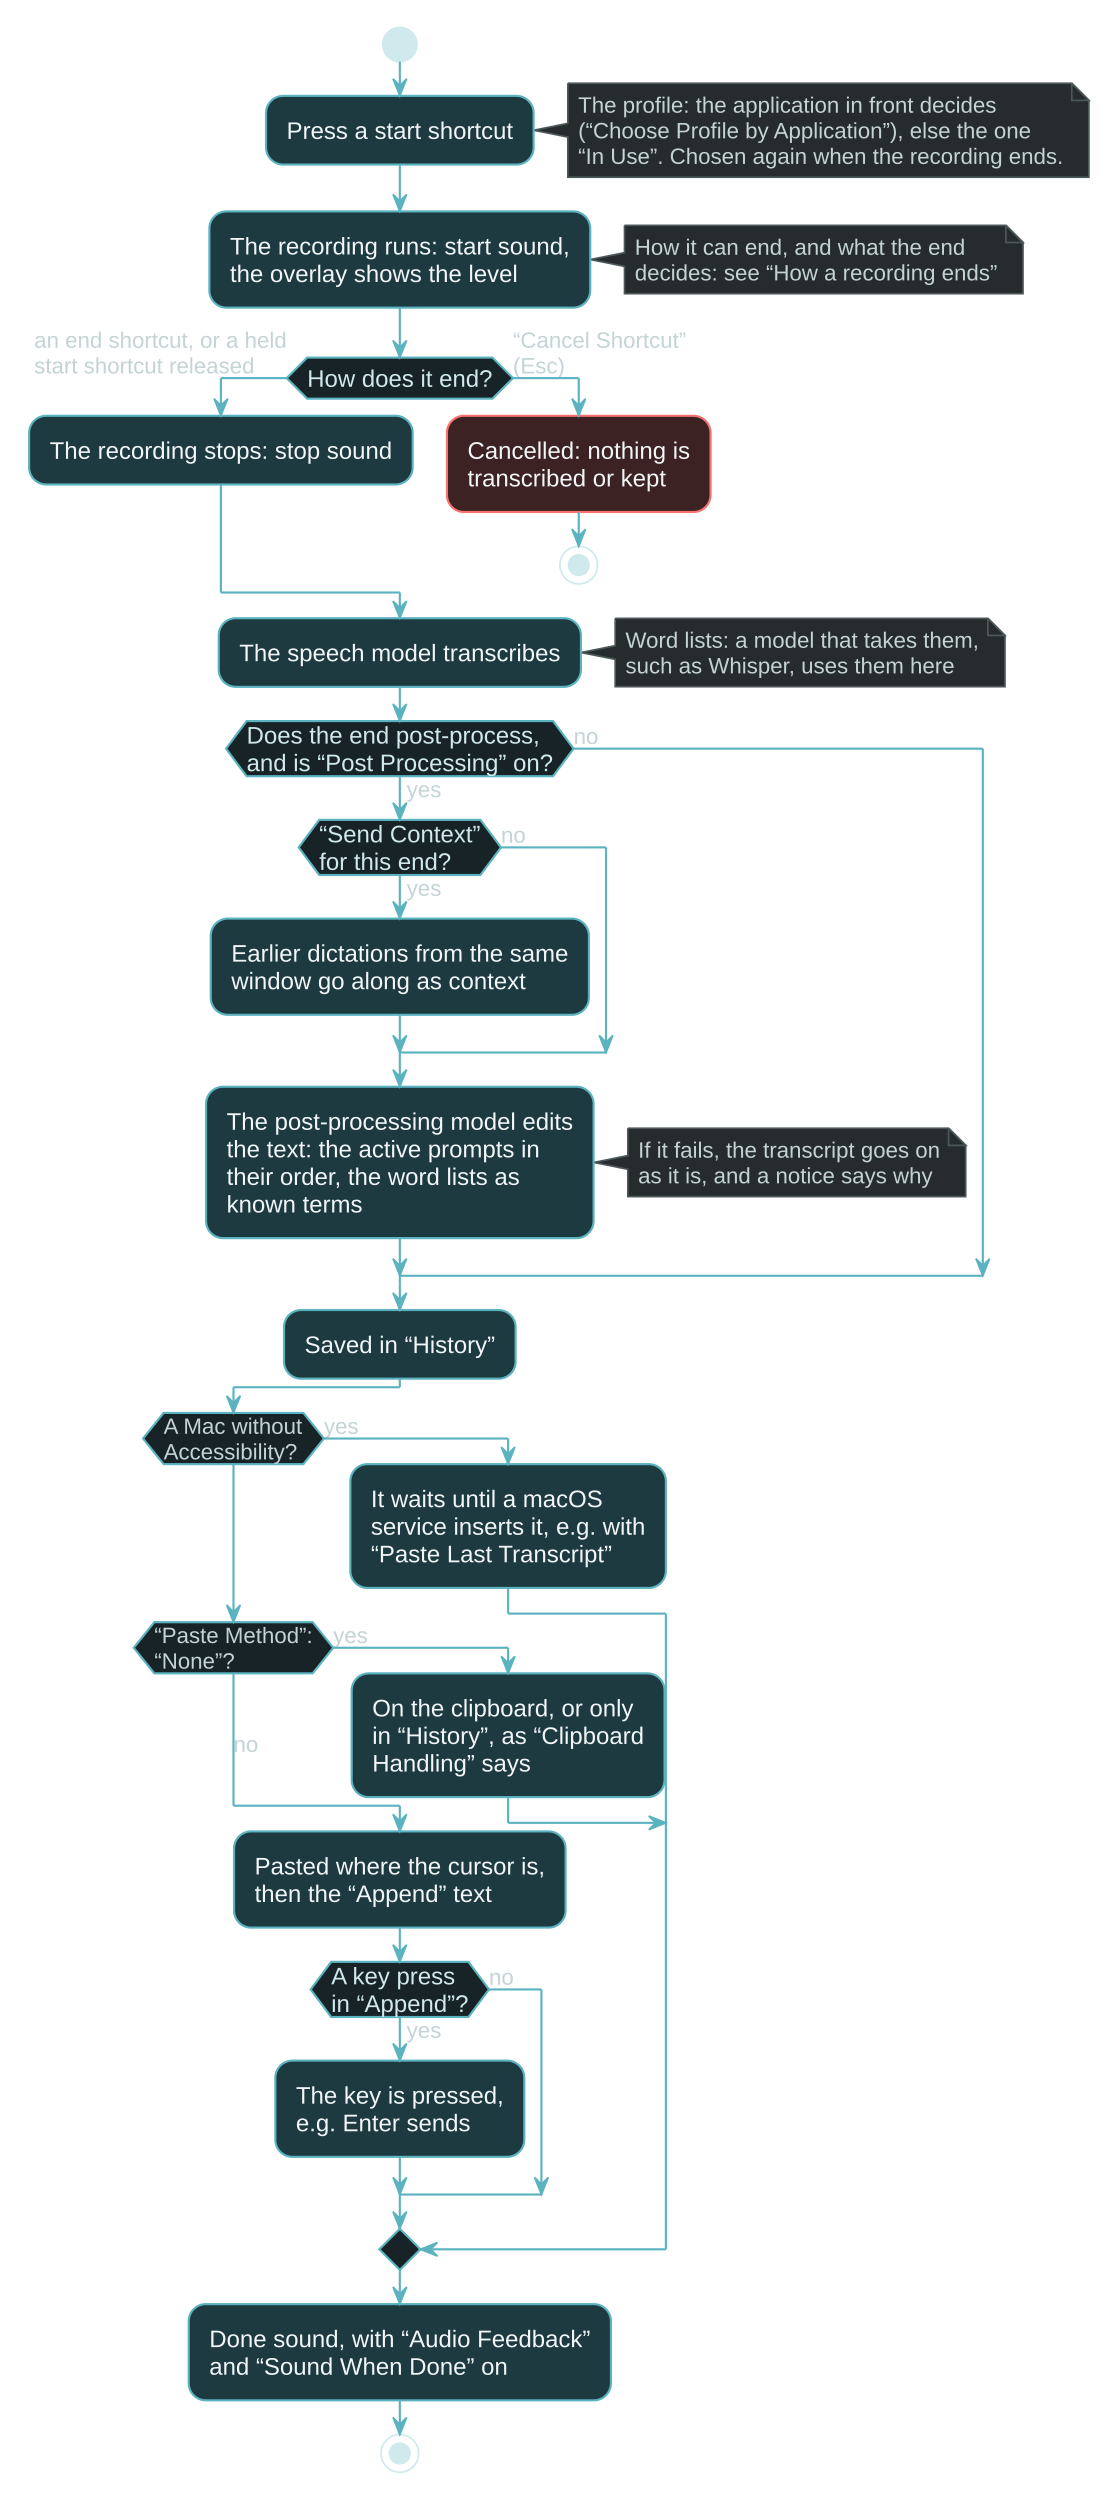
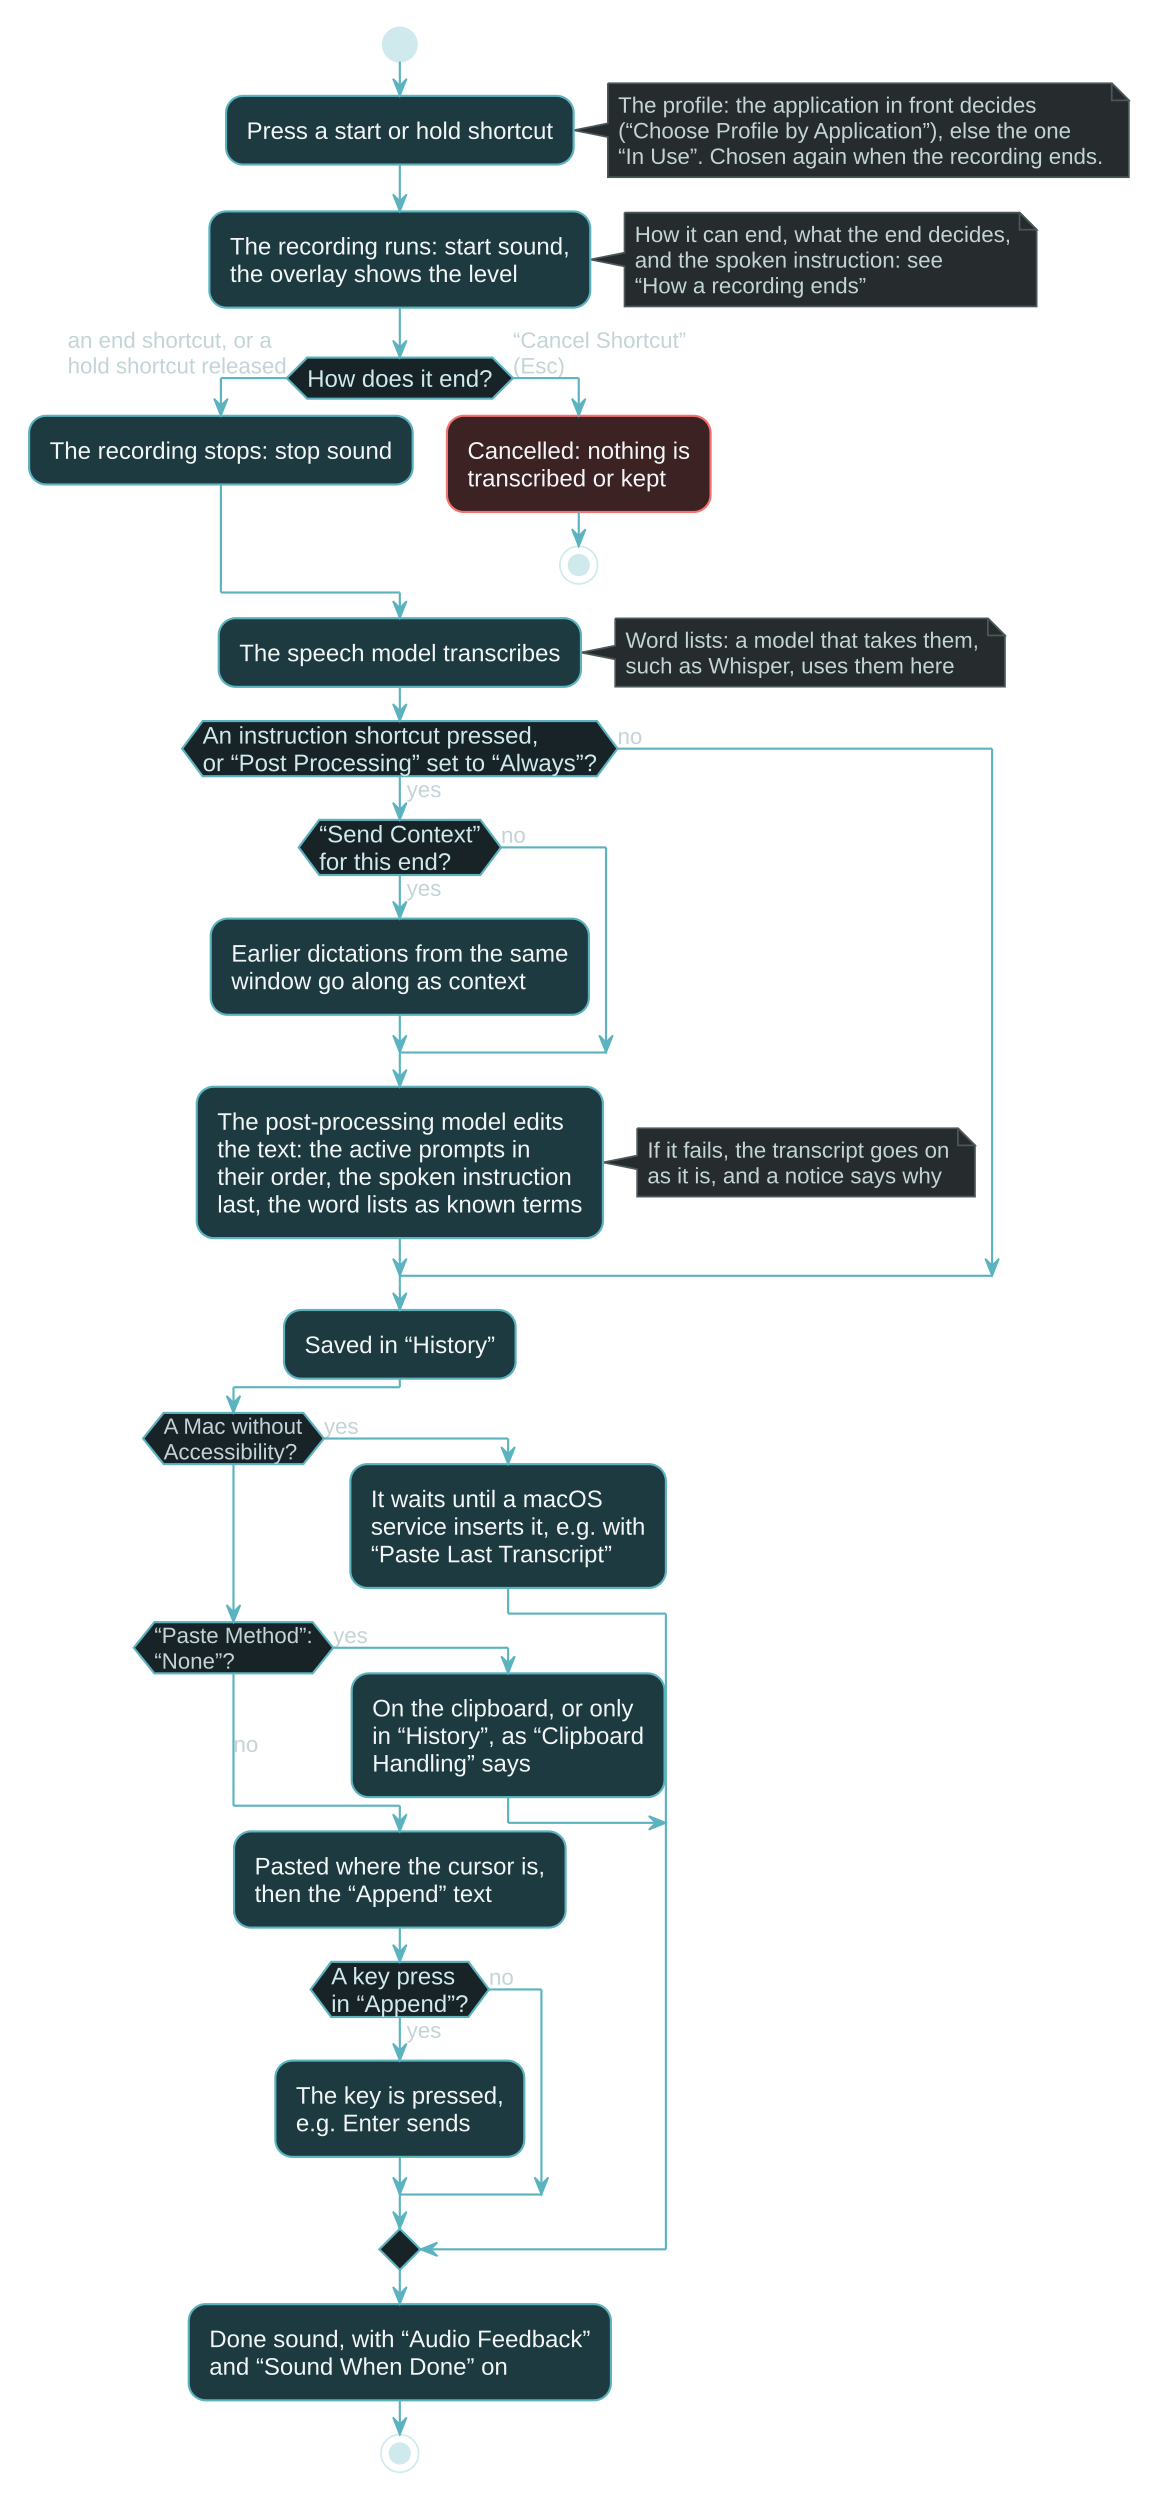
- <svg xmlns="http://www.w3.org/2000/svg" contentStyleType="text/css" data-diagram-type="ACTIVITY" height="1460px" preserveAspectRatio="none" style="width:653px;height:1460px;" version="1.1" viewBox="0 0 653 1460" width="653px" zoomAndPan="magnify">
+ <svg xmlns="http://www.w3.org/2000/svg" contentStyleType="text/css" data-diagram-type="ACTIVITY" height="1460px" preserveAspectRatio="none" style="width:677px;height:1460px;" version="1.1" viewBox="0 0 677 1460" width="677px" zoomAndPan="magnify">
  <defs />
  <g>
    <ellipse cx="233.497" cy="26" fill="#CFE9ED" rx="10" ry="10" style="stroke:#CFE9ED;stroke-width:1;" />
-     <path d="M331.632,48.626 L331.632,72.049 L311.632,76.049 L331.632,80.049 L331.632,103.472 A0,0 0 0 0 331.632,103.472 L635.908,103.472 A0,0 0 0 0 635.908,103.472 L635.908,58.626 L625.908,48.626 L331.632,48.626 A0,0 0 0 0 331.632,48.626" fill="#262B2D" style="stroke:#4B5759;stroke-width:1;" />
-     <path d="M625.908,48.626 L625.908,58.626 L635.908,58.626 L625.908,48.626" fill="#262B2D" style="stroke:#4B5759;stroke-width:1;" />
-     <text fill="#C3D3D6" font-family="Arial, Helvetica, 'Liberation Sans', 'Arimo', sans-serif" font-size="13" lengthAdjust="spacing" textLength="244.258" x="337.632" y="65.82">The profile: the application in front decides</text>
-     <text fill="#C3D3D6" font-family="Arial, Helvetica, 'Liberation Sans', 'Arimo', sans-serif" font-size="13" lengthAdjust="spacing" textLength="265.192" x="337.632" y="80.769">(“Choose Profile by Application”), else the one</text>
-     <text fill="#C3D3D6" font-family="Arial, Helvetica, 'Liberation Sans', 'Arimo', sans-serif" font-size="13" lengthAdjust="spacing" textLength="283.277" x="337.632" y="95.718">“In Use”. Chosen again when the recording ends.</text>
-     <rect fill="#1D3A40" height="40.099" rx="10" ry="10" style="stroke:#5BB3C0;stroke-width:1.25;" width="156.269" x="155.363" y="56" />
-     <text fill="#F2F6F7" font-family="Arial, Helvetica, 'Liberation Sans', 'Arimo', sans-serif" font-size="14" lengthAdjust="spacing" textLength="132.269" x="167.363" y="81.132">Press a start shortcut</text>
-     <path d="M364.714,131.622 L364.714,147.571 L344.714,151.571 L364.714,155.571 L364.714,171.52 A0,0 0 0 0 364.714,171.52 L597.434,171.52 A0,0 0 0 0 597.434,171.52 L597.434,141.622 L587.434,131.622 L364.714,131.622 A0,0 0 0 0 364.714,131.622" fill="#262B2D" style="stroke:#4B5759;stroke-width:1;" />
-     <path d="M587.434,131.622 L587.434,141.622 L597.434,141.622 L587.434,131.622" fill="#262B2D" style="stroke:#4B5759;stroke-width:1;" />
-     <text fill="#C3D3D6" font-family="Arial, Helvetica, 'Liberation Sans', 'Arimo', sans-serif" font-size="13" lengthAdjust="spacing" textLength="192.962" x="370.714" y="148.816">How it can end, and what the end</text>
-     <text fill="#C3D3D6" font-family="Arial, Helvetica, 'Liberation Sans', 'Arimo', sans-serif" font-size="13" lengthAdjust="spacing" textLength="211.72" x="370.714" y="163.765">decides: see “How a recording ends”</text>
+     <path d="M354.98,48.626 L354.98,72.049 L334.98,76.049 L354.98,80.049 L354.98,103.472 A0,0 0 0 0 354.98,103.472 L659.257,103.472 A0,0 0 0 0 659.257,103.472 L659.257,58.626 L649.257,48.626 L354.98,48.626 A0,0 0 0 0 354.98,48.626" fill="#262B2D" style="stroke:#4B5759;stroke-width:1;" />
+     <path d="M649.257,48.626 L649.257,58.626 L659.257,58.626 L649.257,48.626" fill="#262B2D" style="stroke:#4B5759;stroke-width:1;" />
+     <text fill="#C3D3D6" font-family="Arial, Helvetica, 'Liberation Sans', 'Arimo', sans-serif" font-size="13" lengthAdjust="spacing" textLength="244.258" x="360.98" y="65.82">The profile: the application in front decides</text>
+     <text fill="#C3D3D6" font-family="Arial, Helvetica, 'Liberation Sans', 'Arimo', sans-serif" font-size="13" lengthAdjust="spacing" textLength="265.192" x="360.98" y="80.769">(“Choose Profile by Application”), else the one</text>
+     <text fill="#C3D3D6" font-family="Arial, Helvetica, 'Liberation Sans', 'Arimo', sans-serif" font-size="13" lengthAdjust="spacing" textLength="283.277" x="360.98" y="95.718">“In Use”. Chosen again when the recording ends.</text>
+     <rect fill="#1D3A40" height="40.099" rx="10" ry="10" style="stroke:#5BB3C0;stroke-width:1.25;" width="202.965" x="132.015" y="56" />
+     <text fill="#F2F6F7" font-family="Arial, Helvetica, 'Liberation Sans', 'Arimo', sans-serif" font-size="14" lengthAdjust="spacing" textLength="178.965" x="144.015" y="81.132">Press a start or hold shortcut</text>
+     <path d="M364.714,124.148 L364.714,147.571 L344.714,151.571 L364.714,155.571 L364.714,178.994 A0,0 0 0 0 364.714,178.994 L605.407,178.994 A0,0 0 0 0 605.407,178.994 L605.407,134.148 L595.407,124.148 L364.714,124.148 A0,0 0 0 0 364.714,124.148" fill="#262B2D" style="stroke:#4B5759;stroke-width:1;" />
+     <path d="M595.407,124.148 L595.407,134.148 L605.407,134.148 L595.407,124.148" fill="#262B2D" style="stroke:#4B5759;stroke-width:1;" />
+     <text fill="#C3D3D6" font-family="Arial, Helvetica, 'Liberation Sans', 'Arimo', sans-serif" font-size="13" lengthAdjust="spacing" textLength="219.692" x="370.714" y="141.342">How it can end, what the end decides,</text>
+     <text fill="#C3D3D6" font-family="Arial, Helvetica, 'Liberation Sans', 'Arimo', sans-serif" font-size="13" lengthAdjust="spacing" textLength="179.95" x="370.714" y="156.291">and the spoken instruction: see</text>
+     <text fill="#C3D3D6" font-family="Arial, Helvetica, 'Liberation Sans', 'Arimo', sans-serif" font-size="13" lengthAdjust="spacing" textLength="135.116" x="370.714" y="171.239">“How a recording ends”</text>
    <rect fill="#1D3A40" height="56.197" rx="10" ry="10" style="stroke:#5BB3C0;stroke-width:1.25;" width="222.434" x="122.281" y="123.472" />
    <text fill="#F2F6F7" font-family="Arial, Helvetica, 'Liberation Sans', 'Arimo', sans-serif" font-size="14" lengthAdjust="spacing" textLength="198.434" x="134.28" y="148.604">The recording runs: start sound,</text>
    <text fill="#F2F6F7" font-family="Arial, Helvetica, 'Liberation Sans', 'Arimo', sans-serif" font-size="14" lengthAdjust="spacing" textLength="168.089" x="134.28" y="164.703">the overlay shows the level</text>
    <polygon fill="#182327" points="179.408,208.822,287.587,208.822,299.587,220.822,287.587,232.822,179.408,232.822,167.408,220.822,179.408,208.822" style="stroke:#5BB3C0;stroke-width:1.25;" />
    <text fill="#CFE9ED" font-family="Arial, Helvetica, 'Liberation Sans', 'Arimo', sans-serif" font-size="14" lengthAdjust="spacing" textLength="108.179" x="179.408" y="225.905">How does it end?</text>
-     <text fill="#C3D3D6" font-family="Arial, Helvetica, 'Liberation Sans', 'Arimo', sans-serif" font-size="13" lengthAdjust="spacing" textLength="147.431" x="19.977" y="203.118">an end shortcut, or a held</text>
-     <text fill="#C3D3D6" font-family="Arial, Helvetica, 'Liberation Sans', 'Arimo', sans-serif" font-size="13" lengthAdjust="spacing" textLength="128.616" x="19.977" y="218.067">start shortcut released</text>
+     <text fill="#C3D3D6" font-family="Arial, Helvetica, 'Liberation Sans', 'Arimo', sans-serif" font-size="13" lengthAdjust="spacing" textLength="119.241" x="39.496" y="203.118">an end shortcut, or a</text>
+     <text fill="#C3D3D6" font-family="Arial, Helvetica, 'Liberation Sans', 'Arimo', sans-serif" font-size="13" lengthAdjust="spacing" textLength="127.912" x="39.496" y="218.067">hold shortcut released</text>
    <text fill="#C3D3D6" font-family="Arial, Helvetica, 'Liberation Sans', 'Arimo', sans-serif" font-size="13" lengthAdjust="spacing" textLength="101.15" x="299.587" y="203.118">“Cancel Shortcut”</text>
    <text fill="#C3D3D6" font-family="Arial, Helvetica, 'Liberation Sans', 'Arimo', sans-serif" font-size="13" lengthAdjust="spacing" textLength="30.329" x="299.587" y="218.067">(Esc)</text>
    <rect fill="#1D3A40" height="40.099" rx="10" ry="10" style="stroke:#5BB3C0;stroke-width:1.25;" width="224.006" x="17" y="242.822" />
    <text fill="#F2F6F7" font-family="Arial, Helvetica, 'Liberation Sans', 'Arimo', sans-serif" font-size="14" lengthAdjust="spacing" textLength="200.006" x="29" y="267.954">The recording stops: stop sound</text>
    <rect fill="#3D2224" height="56.197" rx="10" ry="10" style="stroke:#F87171;stroke-width:1.25;" width="153.972" x="261.006" y="242.822" />
    <text fill="#F2F6F7" font-family="Arial, Helvetica, 'Liberation Sans', 'Arimo', sans-serif" font-size="14" lengthAdjust="spacing" textLength="129.972" x="273.006" y="267.954">Cancelled: nothing is</text>
    <text fill="#F2F6F7" font-family="Arial, Helvetica, 'Liberation Sans', 'Arimo', sans-serif" font-size="14" lengthAdjust="spacing" textLength="115.944" x="273.006" y="284.053">transcribed or kept</text>
    <ellipse cx="337.992" cy="330.019" fill="none" rx="11" ry="11" style="stroke:#CFE9ED;stroke-width:1;" />
    <ellipse cx="337.992" cy="330.019" fill="#CFE9ED" rx="6" ry="6" style="stroke:#CFE9ED;stroke-width:1;" />
    <path d="M359.266,361.12 L359.266,377.069 L339.266,381.069 L359.266,385.069 L359.266,401.017 A0,0 0 0 0 359.266,401.017 L586.901,401.017 A0,0 0 0 0 586.901,401.017 L586.901,371.12 L576.901,361.12 L359.266,361.12 A0,0 0 0 0 359.266,361.12" fill="#262B2D" style="stroke:#4B5759;stroke-width:1;" />
    <path d="M576.901,361.12 L576.901,371.12 L586.901,371.12 L576.901,361.12" fill="#262B2D" style="stroke:#4B5759;stroke-width:1;" />
    <text fill="#C3D3D6" font-family="Arial, Helvetica, 'Liberation Sans', 'Arimo', sans-serif" font-size="13" lengthAdjust="spacing" textLength="206.635" x="365.266" y="378.314">Word lists: a model that takes them,</text>
    <text fill="#C3D3D6" font-family="Arial, Helvetica, 'Liberation Sans', 'Arimo', sans-serif" font-size="13" lengthAdjust="spacing" textLength="192.918" x="365.266" y="393.262">such as Whisper, uses them here</text>
    <rect fill="#1D3A40" height="40.099" rx="10" ry="10" style="stroke:#5BB3C0;stroke-width:1.25;" width="211.537" x="127.729" y="361.019" />
    <text fill="#F2F6F7" font-family="Arial, Helvetica, 'Liberation Sans', 'Arimo', sans-serif" font-size="14" lengthAdjust="spacing" textLength="187.537" x="139.729" y="386.151">The speech model transcribes</text>
    <rect fill="#1D3A40" height="56.197" rx="10" ry="10" style="stroke:#5BB3C0;stroke-width:1.25;" width="220.855" x="123.07" y="536.461" />
    <text fill="#F2F6F7" font-family="Arial, Helvetica, 'Liberation Sans', 'Arimo', sans-serif" font-size="14" lengthAdjust="spacing" textLength="196.855" x="135.07" y="561.593">Earlier dictations from the same</text>
    <text fill="#F2F6F7" font-family="Arial, Helvetica, 'Liberation Sans', 'Arimo', sans-serif" font-size="14" lengthAdjust="spacing" textLength="171.999" x="135.07" y="577.692">window go along as context</text>
    <polygon fill="#182327" points="186.418,478.79,280.576,478.79,292.576,494.888,280.576,510.987,186.418,510.987,174.418,494.888,186.418,478.79" style="stroke:#5BB3C0;stroke-width:1.25;" />
    <text fill="#C3D3D6" font-family="Arial, Helvetica, 'Liberation Sans', 'Arimo', sans-serif" font-size="13" lengthAdjust="spacing" textLength="20.23" x="237.497" y="523.181">yes</text>
    <text fill="#CFE9ED" font-family="Arial, Helvetica, 'Liberation Sans', 'Arimo', sans-serif" font-size="14" lengthAdjust="spacing" textLength="94.158" x="186.418" y="491.921">“Send Context”</text>
    <text fill="#CFE9ED" font-family="Arial, Helvetica, 'Liberation Sans', 'Arimo', sans-serif" font-size="14" lengthAdjust="spacing" textLength="77.048" x="186.418" y="508.02">for this end?</text>
    <text fill="#C3D3D6" font-family="Arial, Helvetica, 'Liberation Sans', 'Arimo', sans-serif" font-size="13" lengthAdjust="spacing" textLength="14.46" x="292.576" y="492.133">no</text>
-     <path d="M366.659,658.907 L366.659,674.856 L346.659,678.856 L366.659,682.856 L366.659,698.804 A0,0 0 0 0 366.659,698.804 L563.965,698.804 A0,0 0 0 0 563.965,698.804 L563.965,668.907 L553.965,658.907 L366.659,658.907 A0,0 0 0 0 366.659,658.907" fill="#262B2D" style="stroke:#4B5759;stroke-width:1;" />
-     <path d="M553.965,658.907 L553.965,668.907 L563.965,668.907 L553.965,658.907" fill="#262B2D" style="stroke:#4B5759;stroke-width:1;" />
-     <text fill="#C3D3D6" font-family="Arial, Helvetica, 'Liberation Sans', 'Arimo', sans-serif" font-size="13" lengthAdjust="spacing" textLength="176.306" x="372.659" y="676.101">If it fails, the transcript goes on</text>
-     <text fill="#C3D3D6" font-family="Arial, Helvetica, 'Liberation Sans', 'Arimo', sans-serif" font-size="13" lengthAdjust="spacing" textLength="171.971" x="372.659" y="691.05">as it is, and a notice says why</text>
-     <rect fill="#1D3A40" height="88.394" rx="10" ry="10" style="stroke:#5BB3C0;stroke-width:1.25;" width="226.323" x="120.336" y="634.658" />
-     <text fill="#F2F6F7" font-family="Arial, Helvetica, 'Liberation Sans', 'Arimo', sans-serif" font-size="14" lengthAdjust="spacing" textLength="202.323" x="132.336" y="659.79">The post-processing model edits</text>
-     <text fill="#F2F6F7" font-family="Arial, Helvetica, 'Liberation Sans', 'Arimo', sans-serif" font-size="14" lengthAdjust="spacing" textLength="182.868" x="132.336" y="675.889">the text: the active prompts in</text>
-     <text fill="#F2F6F7" font-family="Arial, Helvetica, 'Liberation Sans', 'Arimo', sans-serif" font-size="14" lengthAdjust="spacing" textLength="171.958" x="132.336" y="691.987">their order, the word lists as</text>
-     <text fill="#F2F6F7" font-family="Arial, Helvetica, 'Liberation Sans', 'Arimo', sans-serif" font-size="14" lengthAdjust="spacing" textLength="79.358" x="132.336" y="708.086">known terms</text>
-     <polygon fill="#182327" points="144.008,421.118,322.987,421.118,334.987,437.217,322.987,453.315,144.008,453.315,132.008,437.217,144.008,421.118" style="stroke:#5BB3C0;stroke-width:1.25;" />
+     <path d="M372.09,658.907 L372.09,674.856 L352.09,678.856 L372.09,682.856 L372.09,698.804 A0,0 0 0 0 372.09,698.804 L569.396,698.804 A0,0 0 0 0 569.396,698.804 L569.396,668.907 L559.396,658.907 L372.09,658.907 A0,0 0 0 0 372.09,658.907" fill="#262B2D" style="stroke:#4B5759;stroke-width:1;" />
+     <path d="M559.396,658.907 L559.396,668.907 L569.396,668.907 L559.396,658.907" fill="#262B2D" style="stroke:#4B5759;stroke-width:1;" />
+     <text fill="#C3D3D6" font-family="Arial, Helvetica, 'Liberation Sans', 'Arimo', sans-serif" font-size="13" lengthAdjust="spacing" textLength="176.306" x="378.09" y="676.101">If it fails, the transcript goes on</text>
+     <text fill="#C3D3D6" font-family="Arial, Helvetica, 'Liberation Sans', 'Arimo', sans-serif" font-size="13" lengthAdjust="spacing" textLength="171.971" x="378.09" y="691.05">as it is, and a notice says why</text>
+     <rect fill="#1D3A40" height="88.394" rx="10" ry="10" style="stroke:#5BB3C0;stroke-width:1.25;" width="237.185" x="114.904" y="634.658" />
+     <text fill="#F2F6F7" font-family="Arial, Helvetica, 'Liberation Sans', 'Arimo', sans-serif" font-size="14" lengthAdjust="spacing" textLength="202.323" x="126.904" y="659.79">The post-processing model edits</text>
+     <text fill="#F2F6F7" font-family="Arial, Helvetica, 'Liberation Sans', 'Arimo', sans-serif" font-size="14" lengthAdjust="spacing" textLength="182.868" x="126.904" y="675.889">the text: the active prompts in</text>
+     <text fill="#F2F6F7" font-family="Arial, Helvetica, 'Liberation Sans', 'Arimo', sans-serif" font-size="14" lengthAdjust="spacing" textLength="207.778" x="126.904" y="691.987">their order, the spoken instruction</text>
+     <text fill="#F2F6F7" font-family="Arial, Helvetica, 'Liberation Sans', 'Arimo', sans-serif" font-size="14" lengthAdjust="spacing" textLength="213.185" x="126.904" y="708.086">last, the word lists as known terms</text>
+     <polygon fill="#182327" points="118.349,421.118,348.645,421.118,360.645,437.217,348.645,453.315,118.349,453.315,106.349,437.217,118.349,421.118" style="stroke:#5BB3C0;stroke-width:1.25;" />
    <text fill="#C3D3D6" font-family="Arial, Helvetica, 'Liberation Sans', 'Arimo', sans-serif" font-size="13" lengthAdjust="spacing" textLength="20.23" x="237.497" y="465.509">yes</text>
-     <text fill="#CFE9ED" font-family="Arial, Helvetica, 'Liberation Sans', 'Arimo', sans-serif" font-size="14" lengthAdjust="spacing" textLength="171.206" x="144.008" y="434.25">Does the end post-process,</text>
-     <text fill="#CFE9ED" font-family="Arial, Helvetica, 'Liberation Sans', 'Arimo', sans-serif" font-size="14" lengthAdjust="spacing" textLength="178.978" x="144.008" y="450.348">and is “Post Processing” on?</text>
-     <text fill="#C3D3D6" font-family="Arial, Helvetica, 'Liberation Sans', 'Arimo', sans-serif" font-size="13" lengthAdjust="spacing" textLength="14.46" x="334.987" y="434.462">no</text>
+     <text fill="#CFE9ED" font-family="Arial, Helvetica, 'Liberation Sans', 'Arimo', sans-serif" font-size="14" lengthAdjust="spacing" textLength="196.096" x="118.349" y="434.25">An instruction shortcut pressed,</text>
+     <text fill="#CFE9ED" font-family="Arial, Helvetica, 'Liberation Sans', 'Arimo', sans-serif" font-size="14" lengthAdjust="spacing" textLength="230.296" x="118.349" y="450.348">or “Post Processing” set to “Always”?</text>
+     <text fill="#C3D3D6" font-family="Arial, Helvetica, 'Liberation Sans', 'Arimo', sans-serif" font-size="13" lengthAdjust="spacing" textLength="14.46" x="360.645" y="434.462">no</text>
    <rect fill="#1D3A40" height="40.099" rx="10" ry="10" style="stroke:#5BB3C0;stroke-width:1.25;" width="135.255" x="165.87" y="765.053" />
    <text fill="#F2F6F7" font-family="Arial, Helvetica, 'Liberation Sans', 'Arimo', sans-serif" font-size="14" lengthAdjust="spacing" textLength="111.255" x="177.87" y="790.185">Saved in “History”</text>
    <rect fill="#1D3A40" height="72.296" rx="10" ry="10" style="stroke:#5BB3C0;stroke-width:1.25;" width="184.275" x="204.602" y="855.049" />
    <text fill="#F2F6F7" font-family="Arial, Helvetica, 'Liberation Sans', 'Arimo', sans-serif" font-size="14" lengthAdjust="spacing" textLength="135.379" x="216.602" y="880.181">It waits until a macOS</text>
    <text fill="#F2F6F7" font-family="Arial, Helvetica, 'Liberation Sans', 'Arimo', sans-serif" font-size="14" lengthAdjust="spacing" textLength="160.275" x="216.602" y="896.279">service inserts it, e.g. with</text>
    <text fill="#F2F6F7" font-family="Arial, Helvetica, 'Liberation Sans', 'Arimo', sans-serif" font-size="14" lengthAdjust="spacing" textLength="141.6" x="216.602" y="912.378">“Paste Last Transcript”</text>
    <rect fill="#1D3A40" height="72.296" rx="10" ry="10" style="stroke:#5BB3C0;stroke-width:1.25;" width="182.71" x="205.385" y="977.242" />
    <text fill="#F2F6F7" font-family="Arial, Helvetica, 'Liberation Sans', 'Arimo', sans-serif" font-size="14" lengthAdjust="spacing" textLength="152.53" x="217.385" y="1002.374">On the clipboard, or only</text>
    <text fill="#F2F6F7" font-family="Arial, Helvetica, 'Liberation Sans', 'Arimo', sans-serif" font-size="14" lengthAdjust="spacing" textLength="158.71" x="217.385" y="1018.473">in “History”, as “Clipboard</text>
    <text fill="#F2F6F7" font-family="Arial, Helvetica, 'Liberation Sans', 'Arimo', sans-serif" font-size="14" lengthAdjust="spacing" textLength="92.6" x="217.385" y="1034.572">Handling” says</text>
    <polygon fill="#182327" points="95.538,825.152,177.181,825.152,189.181,840.1,177.181,855.049,95.538,855.049,83.538,840.1,95.538,825.152" style="stroke:#5BB3C0;stroke-width:1.25;" />
    <text fill="#C3D3D6" font-family="Arial, Helvetica, 'Liberation Sans', 'Arimo', sans-serif" font-size="13" lengthAdjust="spacing" textLength="81.644" x="95.538" y="837.346">A Mac without</text>
    <text fill="#C3D3D6" font-family="Arial, Helvetica, 'Liberation Sans', 'Arimo', sans-serif" font-size="13" lengthAdjust="spacing" textLength="78.025" x="95.538" y="852.294">Accessibility?</text>
    <text fill="#C3D3D6" font-family="Arial, Helvetica, 'Liberation Sans', 'Arimo', sans-serif" font-size="13" lengthAdjust="spacing" textLength="20.23" x="189.181" y="837.346">yes</text>
    <polygon fill="#182327" points="90.117,947.345,182.602,947.345,194.602,962.294,182.602,977.242,90.117,977.242,78.117,962.294,90.117,947.345" style="stroke:#5BB3C0;stroke-width:1.25;" />
    <text fill="#C3D3D6" font-family="Arial, Helvetica, 'Liberation Sans', 'Arimo', sans-serif" font-size="13" lengthAdjust="spacing" textLength="92.485" x="90.117" y="959.539">“Paste Method”:</text>
    <text fill="#C3D3D6" font-family="Arial, Helvetica, 'Liberation Sans', 'Arimo', sans-serif" font-size="13" lengthAdjust="spacing" textLength="46.966" x="90.117" y="974.487">“None”?</text>
    <text fill="#C3D3D6" font-family="Arial, Helvetica, 'Liberation Sans', 'Arimo', sans-serif" font-size="13" lengthAdjust="spacing" textLength="20.23" x="194.602" y="959.539">yes</text>
    <rect fill="#1D3A40" height="56.197" rx="10" ry="10" style="stroke:#5BB3C0;stroke-width:1.25;" width="193.634" x="136.68" y="1069.538" />
    <text fill="#F2F6F7" font-family="Arial, Helvetica, 'Liberation Sans', 'Arimo', sans-serif" font-size="14" lengthAdjust="spacing" textLength="169.634" x="148.68" y="1094.67">Pasted where the cursor is,</text>
    <text fill="#F2F6F7" font-family="Arial, Helvetica, 'Liberation Sans', 'Arimo', sans-serif" font-size="14" lengthAdjust="spacing" textLength="138.537" x="148.68" y="1110.769">then the “Append” text</text>
    <rect fill="#1D3A40" height="56.197" rx="10" ry="10" style="stroke:#5BB3C0;stroke-width:1.25;" width="145.386" x="160.804" y="1203.407" />
    <text fill="#F2F6F7" font-family="Arial, Helvetica, 'Liberation Sans', 'Arimo', sans-serif" font-size="14" lengthAdjust="spacing" textLength="121.386" x="172.804" y="1228.539">The key is pressed,</text>
    <text fill="#F2F6F7" font-family="Arial, Helvetica, 'Liberation Sans', 'Arimo', sans-serif" font-size="14" lengthAdjust="spacing" textLength="101.951" x="172.804" y="1244.638">e.g. Enter sends</text>
    <polygon fill="#182327" points="193.415,1145.736,273.58,1145.736,285.58,1161.834,273.58,1177.933,193.415,1177.933,181.415,1161.834,193.415,1145.736" style="stroke:#5BB3C0;stroke-width:1.25;" />
    <text fill="#C3D3D6" font-family="Arial, Helvetica, 'Liberation Sans', 'Arimo', sans-serif" font-size="13" lengthAdjust="spacing" textLength="20.23" x="237.497" y="1190.127">yes</text>
    <text fill="#CFE9ED" font-family="Arial, Helvetica, 'Liberation Sans', 'Arimo', sans-serif" font-size="14" lengthAdjust="spacing" textLength="73.138" x="193.415" y="1158.867">A key press</text>
    <text fill="#CFE9ED" font-family="Arial, Helvetica, 'Liberation Sans', 'Arimo', sans-serif" font-size="14" lengthAdjust="spacing" textLength="80.165" x="193.415" y="1174.966">in “Append”?</text>
    <text fill="#C3D3D6" font-family="Arial, Helvetica, 'Liberation Sans', 'Arimo', sans-serif" font-size="13" lengthAdjust="spacing" textLength="14.46" x="285.58" y="1159.079">no</text>
    <polygon fill="#182327" points="233.497,1301.604,245.497,1313.604,233.497,1325.604,221.497,1313.604,233.497,1301.604" style="stroke:#5BB3C0;stroke-width:1.25;" />
    <rect fill="#1D3A40" height="56.197" rx="10" ry="10" style="stroke:#5BB3C0;stroke-width:1.25;" width="246.571" x="110.212" y="1345.604" />
    <text fill="#F2F6F7" font-family="Arial, Helvetica, 'Liberation Sans', 'Arimo', sans-serif" font-size="14" lengthAdjust="spacing" textLength="222.571" x="122.212" y="1370.736">Done sound, with “Audio Feedback”</text>
    <text fill="#F2F6F7" font-family="Arial, Helvetica, 'Liberation Sans', 'Arimo', sans-serif" font-size="14" lengthAdjust="spacing" textLength="174.337" x="122.212" y="1386.835">and “Sound When Done” on</text>
    <ellipse cx="233.497" cy="1432.802" fill="none" rx="11" ry="11" style="stroke:#CFE9ED;stroke-width:1;" />
    <ellipse cx="233.497" cy="1432.802" fill="#CFE9ED" rx="6" ry="6" style="stroke:#CFE9ED;stroke-width:1;" />
    <line style="stroke:#5BB3C0;stroke-width:1.25;" x1="233.497" x2="233.497" y1="36" y2="56" />
    <polygon fill="#5BB3C0" points="229.497,46,233.497,56,237.497,46,233.497,50" style="stroke:#5BB3C0;stroke-width:1;" />
    <line style="stroke:#5BB3C0;stroke-width:1.25;" x1="233.497" x2="233.497" y1="96.099" y2="123.472" />
    <polygon fill="#5BB3C0" points="229.497,113.472,233.497,123.472,237.497,113.472,233.497,117.472" style="stroke:#5BB3C0;stroke-width:1;" />
    <line style="stroke:#5BB3C0;stroke-width:1.25;" x1="337.992" x2="337.992" y1="299.019" y2="319.019" />
    <polygon fill="#5BB3C0" points="333.992,309.019,337.992,319.019,341.992,309.019,337.992,313.019" style="stroke:#5BB3C0;stroke-width:1;" />
    <line style="stroke:#5BB3C0;stroke-width:1.25;" x1="167.408" x2="129.003" y1="220.822" y2="220.822" />
    <line style="stroke:#5BB3C0;stroke-width:1.25;" x1="129.003" x2="129.003" y1="220.822" y2="242.822" />
    <polygon fill="#5BB3C0" points="125.003,232.822,129.003,242.822,133.003,232.822,129.003,236.822" style="stroke:#5BB3C0;stroke-width:1;" />
    <line style="stroke:#5BB3C0;stroke-width:1.25;" x1="299.587" x2="337.992" y1="220.822" y2="220.822" />
    <line style="stroke:#5BB3C0;stroke-width:1.25;" x1="337.992" x2="337.992" y1="220.822" y2="242.822" />
    <polygon fill="#5BB3C0" points="333.992,232.822,337.992,242.822,341.992,232.822,337.992,236.822" style="stroke:#5BB3C0;stroke-width:1;" />
    <line style="stroke:#5BB3C0;stroke-width:1.25;" x1="129.003" x2="129.003" y1="282.921" y2="346.019" />
    <line style="stroke:#5BB3C0;stroke-width:1.25;" x1="129.003" x2="233.497" y1="346.019" y2="346.019" />
    <line style="stroke:#5BB3C0;stroke-width:1.25;" x1="233.497" x2="233.497" y1="346.019" y2="361.019" />
    <polygon fill="#5BB3C0" points="229.497,351.019,233.497,361.019,237.497,351.019,233.497,355.019" style="stroke:#5BB3C0;stroke-width:1;" />
    <line style="stroke:#5BB3C0;stroke-width:1.25;" x1="233.497" x2="233.497" y1="179.67" y2="208.822" />
    <polygon fill="#5BB3C0" points="229.497,198.822,233.497,208.822,237.497,198.822,233.497,202.822" style="stroke:#5BB3C0;stroke-width:1;" />
    <line style="stroke:#5BB3C0;stroke-width:1.25;" x1="233.497" x2="233.497" y1="510.987" y2="536.461" />
    <polygon fill="#5BB3C0" points="229.497,526.461,233.497,536.461,237.497,526.461,233.497,530.461" style="stroke:#5BB3C0;stroke-width:1;" />
    <line style="stroke:#5BB3C0;stroke-width:1.25;" x1="292.576" x2="353.925" y1="494.888" y2="494.888" />
    <line style="stroke:#5BB3C0;stroke-width:1.25;" x1="353.925" x2="353.925" y1="494.888" y2="614.658" />
    <polygon fill="#5BB3C0" points="349.925,604.658,353.925,614.658,357.925,604.658,353.925,608.658" style="stroke:#5BB3C0;stroke-width:1;" />
    <line style="stroke:#5BB3C0;stroke-width:1.25;" x1="353.925" x2="233.497" y1="614.658" y2="614.658" />
    <line style="stroke:#5BB3C0;stroke-width:1.25;" x1="233.497" x2="233.497" y1="614.658" y2="619.658" />
    <line style="stroke:#5BB3C0;stroke-width:1.25;" x1="233.497" x2="233.497" y1="592.658" y2="614.658" />
    <polygon fill="#5BB3C0" points="229.497,604.658,233.497,614.658,237.497,604.658,233.497,608.658" style="stroke:#5BB3C0;stroke-width:1;" />
    <line style="stroke:#5BB3C0;stroke-width:1.25;" x1="233.497" x2="233.497" y1="619.658" y2="634.658" />
    <polygon fill="#5BB3C0" points="229.497,624.658,233.497,634.658,237.497,624.658,233.497,628.658" style="stroke:#5BB3C0;stroke-width:1;" />
    <line style="stroke:#5BB3C0;stroke-width:1.25;" x1="233.497" x2="233.497" y1="453.315" y2="478.79" />
    <polygon fill="#5BB3C0" points="229.497,468.79,233.497,478.79,237.497,468.79,233.497,472.79" style="stroke:#5BB3C0;stroke-width:1;" />
-     <line style="stroke:#5BB3C0;stroke-width:1.25;" x1="334.987" x2="573.965" y1="437.217" y2="437.217" />
-     <line style="stroke:#5BB3C0;stroke-width:1.25;" x1="573.965" x2="573.965" y1="437.217" y2="745.053" />
-     <polygon fill="#5BB3C0" points="569.965,735.053,573.965,745.053,577.965,735.053,573.965,739.053" style="stroke:#5BB3C0;stroke-width:1;" />
-     <line style="stroke:#5BB3C0;stroke-width:1.25;" x1="573.965" x2="233.497" y1="745.053" y2="745.053" />
+     <line style="stroke:#5BB3C0;stroke-width:1.25;" x1="360.645" x2="579.396" y1="437.217" y2="437.217" />
+     <line style="stroke:#5BB3C0;stroke-width:1.25;" x1="579.396" x2="579.396" y1="437.217" y2="745.053" />
+     <polygon fill="#5BB3C0" points="575.396,735.053,579.396,745.053,583.396,735.053,579.396,739.053" style="stroke:#5BB3C0;stroke-width:1;" />
+     <line style="stroke:#5BB3C0;stroke-width:1.25;" x1="579.396" x2="233.497" y1="745.053" y2="745.053" />
    <line style="stroke:#5BB3C0;stroke-width:1.25;" x1="233.497" x2="233.497" y1="745.053" y2="750.053" />
    <line style="stroke:#5BB3C0;stroke-width:1.25;" x1="233.497" x2="233.497" y1="723.053" y2="745.053" />
    <polygon fill="#5BB3C0" points="229.497,735.053,233.497,745.053,237.497,735.053,233.497,739.053" style="stroke:#5BB3C0;stroke-width:1;" />
    <line style="stroke:#5BB3C0;stroke-width:1.25;" x1="233.497" x2="233.497" y1="401.118" y2="421.118" />
    <polygon fill="#5BB3C0" points="229.497,411.118,233.497,421.118,237.497,411.118,233.497,415.118" style="stroke:#5BB3C0;stroke-width:1;" />
    <line style="stroke:#5BB3C0;stroke-width:1.25;" x1="233.497" x2="233.497" y1="750.053" y2="765.053" />
    <polygon fill="#5BB3C0" points="229.497,755.053,233.497,765.053,237.497,755.053,233.497,759.053" style="stroke:#5BB3C0;stroke-width:1;" />
    <line style="stroke:#5BB3C0;stroke-width:1.25;" x1="233.497" x2="233.497" y1="1177.933" y2="1203.407" />
    <polygon fill="#5BB3C0" points="229.497,1193.407,233.497,1203.407,237.497,1193.407,233.497,1197.407" style="stroke:#5BB3C0;stroke-width:1;" />
    <line style="stroke:#5BB3C0;stroke-width:1.25;" x1="285.58" x2="316.19" y1="1161.834" y2="1161.834" />
    <line style="stroke:#5BB3C0;stroke-width:1.25;" x1="316.19" x2="316.19" y1="1161.834" y2="1281.604" />
    <polygon fill="#5BB3C0" points="312.19,1271.604,316.19,1281.604,320.19,1271.604,316.19,1275.604" style="stroke:#5BB3C0;stroke-width:1;" />
    <line style="stroke:#5BB3C0;stroke-width:1.25;" x1="316.19" x2="233.497" y1="1281.604" y2="1281.604" />
    <line style="stroke:#5BB3C0;stroke-width:1.25;" x1="233.497" x2="233.497" y1="1281.604" y2="1286.604" />
    <line style="stroke:#5BB3C0;stroke-width:1.25;" x1="233.497" x2="233.497" y1="1259.604" y2="1281.604" />
    <polygon fill="#5BB3C0" points="229.497,1271.604,233.497,1281.604,237.497,1271.604,233.497,1275.604" style="stroke:#5BB3C0;stroke-width:1;" />
    <line style="stroke:#5BB3C0;stroke-width:1.25;" x1="233.497" x2="233.497" y1="1125.736" y2="1145.736" />
    <polygon fill="#5BB3C0" points="229.497,1135.736,233.497,1145.736,237.497,1135.736,233.497,1139.736" style="stroke:#5BB3C0;stroke-width:1;" />
    <line style="stroke:#5BB3C0;stroke-width:1.25;" x1="189.181" x2="296.74" y1="840.1" y2="840.1" />
    <line style="stroke:#5BB3C0;stroke-width:1.25;" x1="296.74" x2="296.74" y1="840.1" y2="855.049" />
    <polygon fill="#5BB3C0" points="292.74,845.049,296.74,855.049,300.74,845.049,296.74,849.049" style="stroke:#5BB3C0;stroke-width:1;" />
    <line style="stroke:#5BB3C0;stroke-width:1.25;" x1="194.602" x2="296.74" y1="962.294" y2="962.294" />
    <line style="stroke:#5BB3C0;stroke-width:1.25;" x1="296.74" x2="296.74" y1="962.294" y2="977.242" />
    <polygon fill="#5BB3C0" points="292.74,967.242,296.74,977.242,300.74,967.242,296.74,971.242" style="stroke:#5BB3C0;stroke-width:1;" />
    <line style="stroke:#5BB3C0;stroke-width:1.25;" x1="136.36" x2="136.36" y1="855.049" y2="947.345" />
    <polygon fill="#5BB3C0" points="132.36,937.345,136.36,947.345,140.36,937.345,136.36,941.345" style="stroke:#5BB3C0;stroke-width:1;" />
    <line style="stroke:#5BB3C0;stroke-width:1.25;" x1="296.74" x2="296.74" y1="927.345" y2="942.345" />
    <line style="stroke:#5BB3C0;stroke-width:1.25;" x1="296.74" x2="388.878" y1="942.345" y2="942.345" />
    <line style="stroke:#5BB3C0;stroke-width:1.25;" x1="388.878" x2="388.878" y1="942.345" y2="1313.604" />
    <line style="stroke:#5BB3C0;stroke-width:1.25;" x1="388.878" x2="245.497" y1="1313.604" y2="1313.604" />
    <polygon fill="#5BB3C0" points="255.497,1309.604,245.497,1313.604,255.497,1317.604,251.497,1313.604" style="stroke:#5BB3C0;stroke-width:1;" />
    <line style="stroke:#5BB3C0;stroke-width:1.25;" x1="296.74" x2="296.74" y1="1049.538" y2="1064.538" />
    <line style="stroke:#5BB3C0;stroke-width:1.25;" x1="296.74" x2="388.878" y1="1064.538" y2="1064.538" />
    <polygon fill="#5BB3C0" points="378.878,1060.538,388.878,1064.538,378.878,1068.538,382.878,1064.538" style="stroke:#5BB3C0;stroke-width:1;" />
    <line style="stroke:#5BB3C0;stroke-width:1.25;" x1="233.497" x2="233.497" y1="805.152" y2="810.152" />
    <line style="stroke:#5BB3C0;stroke-width:1.25;" x1="233.497" x2="136.36" y1="810.152" y2="810.152" />
    <line style="stroke:#5BB3C0;stroke-width:1.25;" x1="136.36" x2="136.36" y1="810.152" y2="825.152" />
    <polygon fill="#5BB3C0" points="132.36,815.152,136.36,825.152,140.36,815.152,136.36,819.152" style="stroke:#5BB3C0;stroke-width:1;" />
    <line style="stroke:#5BB3C0;stroke-width:1.25;" x1="136.36" x2="136.36" y1="977.242" y2="1054.538" />
    <line style="stroke:#5BB3C0;stroke-width:1.25;" x1="136.36" x2="233.497" y1="1054.538" y2="1054.538" />
    <line style="stroke:#5BB3C0;stroke-width:1.25;" x1="233.497" x2="233.497" y1="1054.538" y2="1069.538" />
    <polygon fill="#5BB3C0" points="229.497,1059.538,233.497,1069.538,237.497,1059.538,233.497,1063.538" style="stroke:#5BB3C0;stroke-width:1;" />
    <text fill="#C3D3D6" font-family="Arial, Helvetica, 'Liberation Sans', 'Arimo', sans-serif" font-size="13" lengthAdjust="spacing" textLength="14.46" x="136.36" y="1023.11">no</text>
    <line style="stroke:#5BB3C0;stroke-width:1.25;" x1="233.497" x2="233.497" y1="1286.604" y2="1286.604" />
    <line style="stroke:#5BB3C0;stroke-width:1.25;" x1="233.497" x2="233.497" y1="1286.604" y2="1301.604" />
    <polygon fill="#5BB3C0" points="229.497,1291.604,233.497,1301.604,237.497,1291.604,233.497,1295.604" style="stroke:#5BB3C0;stroke-width:1;" />
    <line style="stroke:#5BB3C0;stroke-width:1.25;" x1="233.497" x2="233.497" y1="1325.604" y2="1345.604" />
    <polygon fill="#5BB3C0" points="229.497,1335.604,233.497,1345.604,237.497,1335.604,233.497,1339.604" style="stroke:#5BB3C0;stroke-width:1;" />
    <line style="stroke:#5BB3C0;stroke-width:1.25;" x1="233.497" x2="233.497" y1="1401.802" y2="1421.802" />
    <polygon fill="#5BB3C0" points="229.497,1411.802,233.497,1421.802,237.497,1411.802,233.497,1415.802" style="stroke:#5BB3C0;stroke-width:1;" />
  </g>
</svg>
